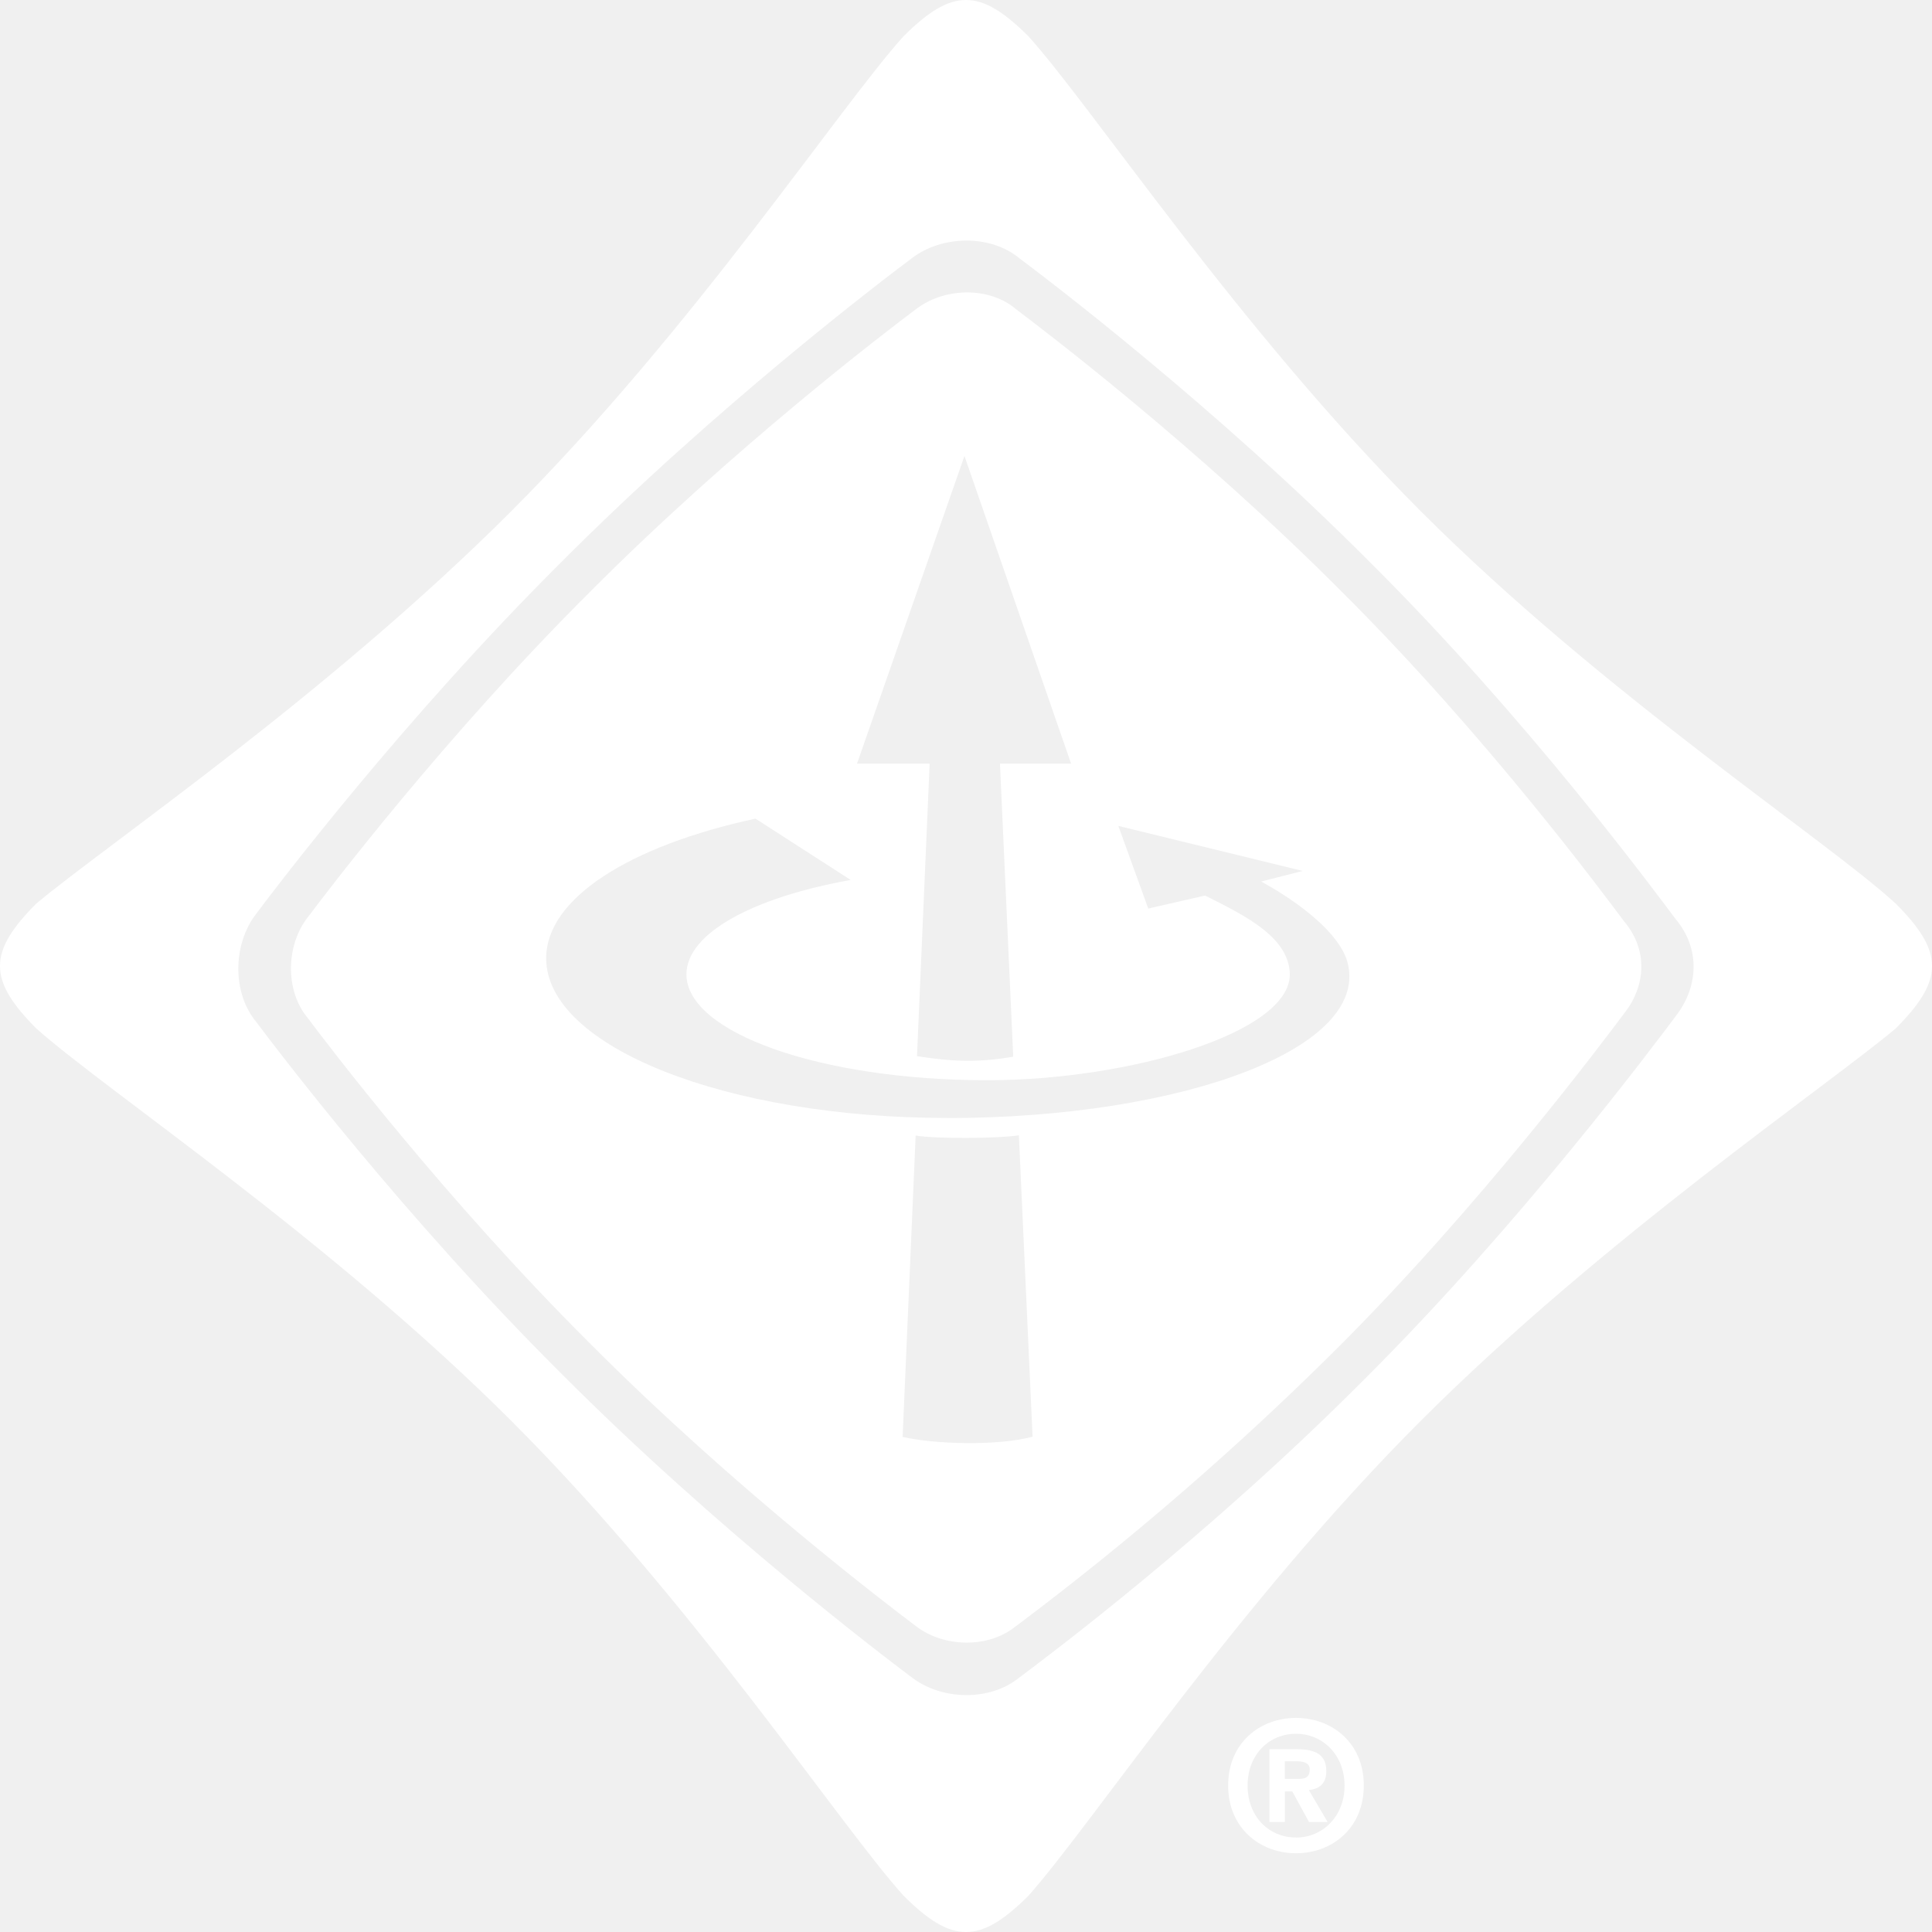
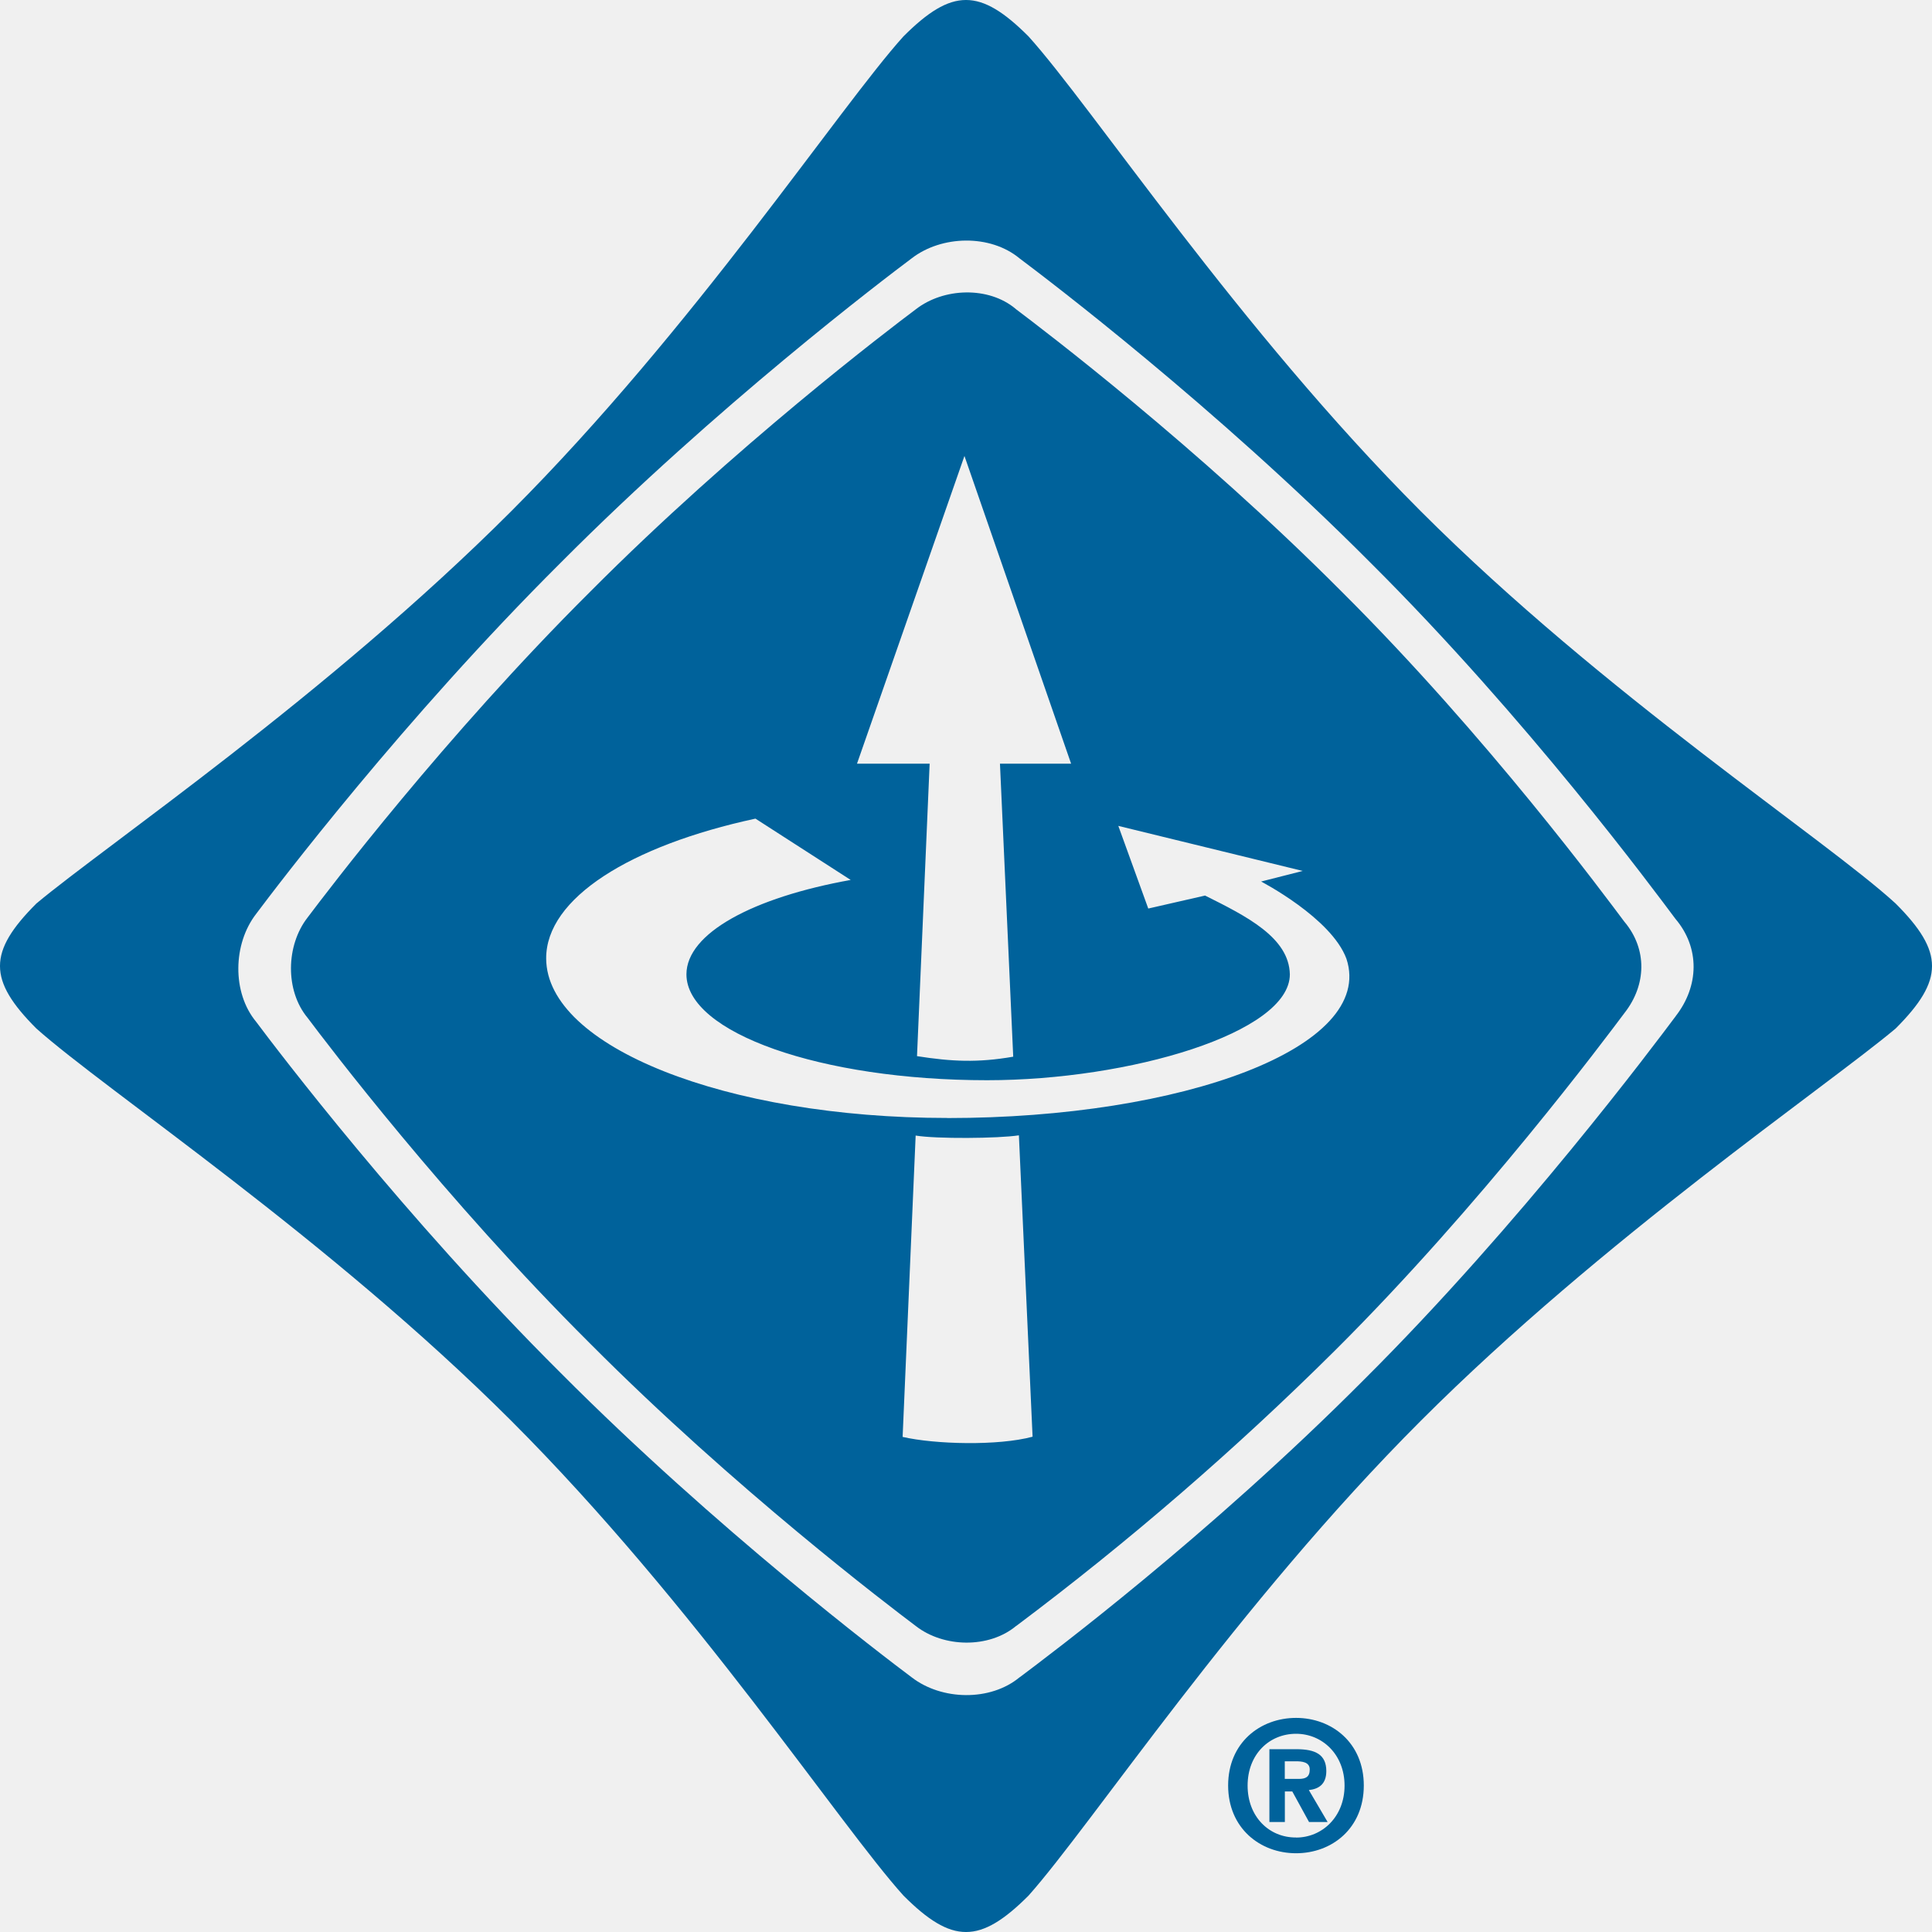
<svg xmlns="http://www.w3.org/2000/svg" viewBox="0 0 500 500">
  <g id="Layer_2" data-name="Layer 2">
    <g id="Layer_1-2" data-name="Layer 1">
-       <path d="M490.59,233.83C472.22,217,415.33,179.95,367.7,132.31,320.44,85,282.75,27.78,266.17,9.41c-12.55-12.55-19.79-12.55-32.35,0C217.23,27.78,179.56,85,132.3,132.31,84.67,179.95,27.78,218.5,9.41,233.83c-12.55,12.55-12.55,19.79,0,32.35C27.78,282.53,85,320.44,132.31,367.7c47.64,47.64,84.94,104.52,101.52,122.89,12.55,12.55,19.79,12.55,32.35,0,16.36-18.37,53.88-75.25,101.52-122.89,47.26-47.26,104.9-86.41,122.89-101.52C503.14,253.62,503.14,246.38,490.59,233.83Zm-56.89,29.12c-5.49,7.32-40.07,53.66-80.71,94.12l0,0C312.49,397.74,271.34,428.48,264,434l-.13.08c-7.59,6.29-20.19,6-27.94,0-7.32-5.49-50.39-38.15-90.85-78.79l0,0c-40.65-40.46-73.31-83.53-78.79-90.85h0c-6.29-7.59-6-20.19,0-27.93,5.49-7.32,38.15-50.39,78.79-90.85l0,0c40.46-40.65,83.53-73.31,90.85-78.79,7.74-6,20.35-6.29,27.93,0h0c7.32,5.49,50.39,38.15,90.85,78.79l0,0c40.65,40.46,73.39,84.8,78.88,92.12v0C440,245.32,439.71,255.21,433.69,262.95Z" fill="#fff" />
-       <path d="M420.46,238.64c-5.09-6.79-35.48-47.94-73.2-85.49l0,0c-37.55-37.72-77.52-68-84.31-73.12h0l-.14-.13c-7-5.84-18.6-5.45-25.79.14-6.79,5.09-46.76,35.4-84.31,73.12l0,0c-37.72,37.55-68,77.52-73.12,84.31-5.59,7.18-5.84,18.88,0,25.92h0c5.09,6.79,35.4,46.76,73.12,84.31l0,0c37.55,37.72,77.52,68,84.31,73.12,7.18,5.59,18.88,5.84,25.92,0l.12-.07a787.78,787.78,0,0,0,82.53-71.34l0,0c37.72-37.55,69.81-80.56,74.9-87.35,5.59-7.18,5.84-16.36,0-23.4ZM249.6,118l27.6,79.64H258.79l3.43,75.83c-9.18,1.59-15.89,1.27-24.9-.14l3.27-75.69h-18.8Zm-16,253.83,3.37-77.95c5.31.89,21.4.77,26.72-.06l3.54,78C258.34,374.22,242,373.81,233.55,371.86Zm11.64-82.5c-57.38,0-103.78-18.47-103.89-41.25-.08-15.63,21.78-29.23,54.16-36.22l24.65,15.87c-25.23,4.53-42.51,13.77-42.51,24.43,0,15.13,34.84,27.4,77.81,27.4,36.91,0,78.35-12.27,78.35-27.4-.19-9.53-11.23-15.05-21.94-20.39l-14.7,3.36-7.75-21.39,47.72,11.66-10.77,2.74s18.21,9.43,22.09,20C356,271,306.22,289.35,245.18,289.35Z" fill="#fff" />
-       <path d="M335.42,444.59c-9.3,0-17.58,6.44-17.58,17.49s8.27,17.54,17.58,17.54,17.53-6.47,17.53-17.54S344.66,444.59,335.42,444.59Zm0,31v-.05c-6.94.05-12.54-5.34-12.54-13.43s5.6-13.41,12.54-13.41c6.78,0,12.55,5.36,12.55,13.41S342.19,475.56,335.42,475.56Zm7.83-17.22c0-4.32-2.85-5.68-7.73-5.68h-7v18.85h4v-7.92h1.92l4.34,7.92h4.81l-4.86-8.27C341.24,463,343.25,461.79,343.25,458.34Zm-7.15,2H332.5v-4.55h2.84c1.54,0,3.62.15,3.62,2.11S337.9,460.38,336.1,460.38Z" fill="#fff" fill-rule="evenodd" />
+       <path d="M490.59,233.83C472.22,217,415.33,179.95,367.7,132.31,320.44,85,282.75,27.78,266.17,9.41c-12.55-12.55-19.79-12.55-32.35,0C217.23,27.78,179.56,85,132.3,132.31,84.67,179.95,27.78,218.5,9.41,233.83c-12.55,12.55-12.55,19.79,0,32.35C27.78,282.53,85,320.44,132.31,367.7c47.64,47.64,84.94,104.52,101.52,122.89,12.55,12.55,19.79,12.55,32.35,0,16.36-18.37,53.88-75.25,101.52-122.89,47.26-47.26,104.9-86.41,122.89-101.52C503.14,253.62,503.14,246.38,490.59,233.83Zm-56.89,29.12c-5.49,7.32-40.07,53.66-80.71,94.12l0,0C312.49,397.74,271.34,428.48,264,434l-.13.08c-7.59,6.29-20.19,6-27.94,0-7.32-5.49-50.39-38.15-90.85-78.79l0,0c-40.65-40.46-73.31-83.53-78.79-90.85h0c-6.29-7.59-6-20.19,0-27.93,5.49-7.32,38.15-50.39,78.79-90.85l0,0c40.46-40.65,83.53-73.31,90.85-78.79,7.74-6,20.35-6.29,27.93,0h0c7.32,5.49,50.39,38.15,90.85,78.79l0,0c40.65,40.46,73.39,84.8,78.88,92.12v0C440,245.32,439.71,255.21,433.69,262.95Z" fill="#00629B" />
+       <path d="M420.46,238.64c-5.09-6.79-35.48-47.94-73.2-85.49l0,0c-37.55-37.72-77.52-68-84.31-73.12h0l-.14-.13c-7-5.84-18.6-5.45-25.79.14-6.79,5.09-46.76,35.4-84.31,73.12l0,0c-37.72,37.55-68,77.52-73.12,84.31-5.59,7.18-5.84,18.88,0,25.92h0c5.09,6.79,35.4,46.76,73.12,84.31l0,0c37.55,37.72,77.52,68,84.31,73.12,7.18,5.59,18.88,5.84,25.92,0l.12-.07a787.78,787.78,0,0,0,82.53-71.34l0,0c37.72-37.55,69.81-80.56,74.9-87.35,5.59-7.18,5.84-16.36,0-23.4ZM249.6,118l27.6,79.64H258.79l3.43,75.83c-9.18,1.59-15.89,1.27-24.9-.14l3.27-75.69h-18.8Zm-16,253.83,3.37-77.95c5.31.89,21.4.77,26.72-.06l3.54,78C258.34,374.22,242,373.81,233.55,371.86Zm11.64-82.5c-57.38,0-103.78-18.47-103.89-41.25-.08-15.63,21.78-29.23,54.16-36.22l24.65,15.87c-25.23,4.53-42.51,13.77-42.51,24.43,0,15.13,34.84,27.4,77.81,27.4,36.91,0,78.35-12.27,78.35-27.4-.19-9.53-11.23-15.05-21.94-20.39l-14.7,3.36-7.75-21.39,47.72,11.66-10.77,2.74s18.21,9.43,22.09,20C356,271,306.22,289.35,245.18,289.35Z" fill="#00629B" />
+       <path d="M335.42,444.59c-9.3,0-17.58,6.44-17.58,17.49s8.27,17.54,17.58,17.54,17.53-6.47,17.53-17.54S344.66,444.59,335.42,444.59Zm0,31v-.05c-6.94.05-12.54-5.34-12.54-13.43s5.6-13.41,12.54-13.41c6.78,0,12.55,5.36,12.55,13.41S342.19,475.56,335.42,475.56Zm7.83-17.22c0-4.32-2.85-5.68-7.73-5.68h-7v18.85h4v-7.92h1.92l4.34,7.92h4.81l-4.86-8.27C341.24,463,343.25,461.79,343.25,458.34Zm-7.15,2H332.5v-4.55h2.84c1.54,0,3.62.15,3.62,2.11S337.9,460.38,336.1,460.38Z" fill="#00629B" fill-rule="evenodd" />
    </g>
  </g>
</svg>
